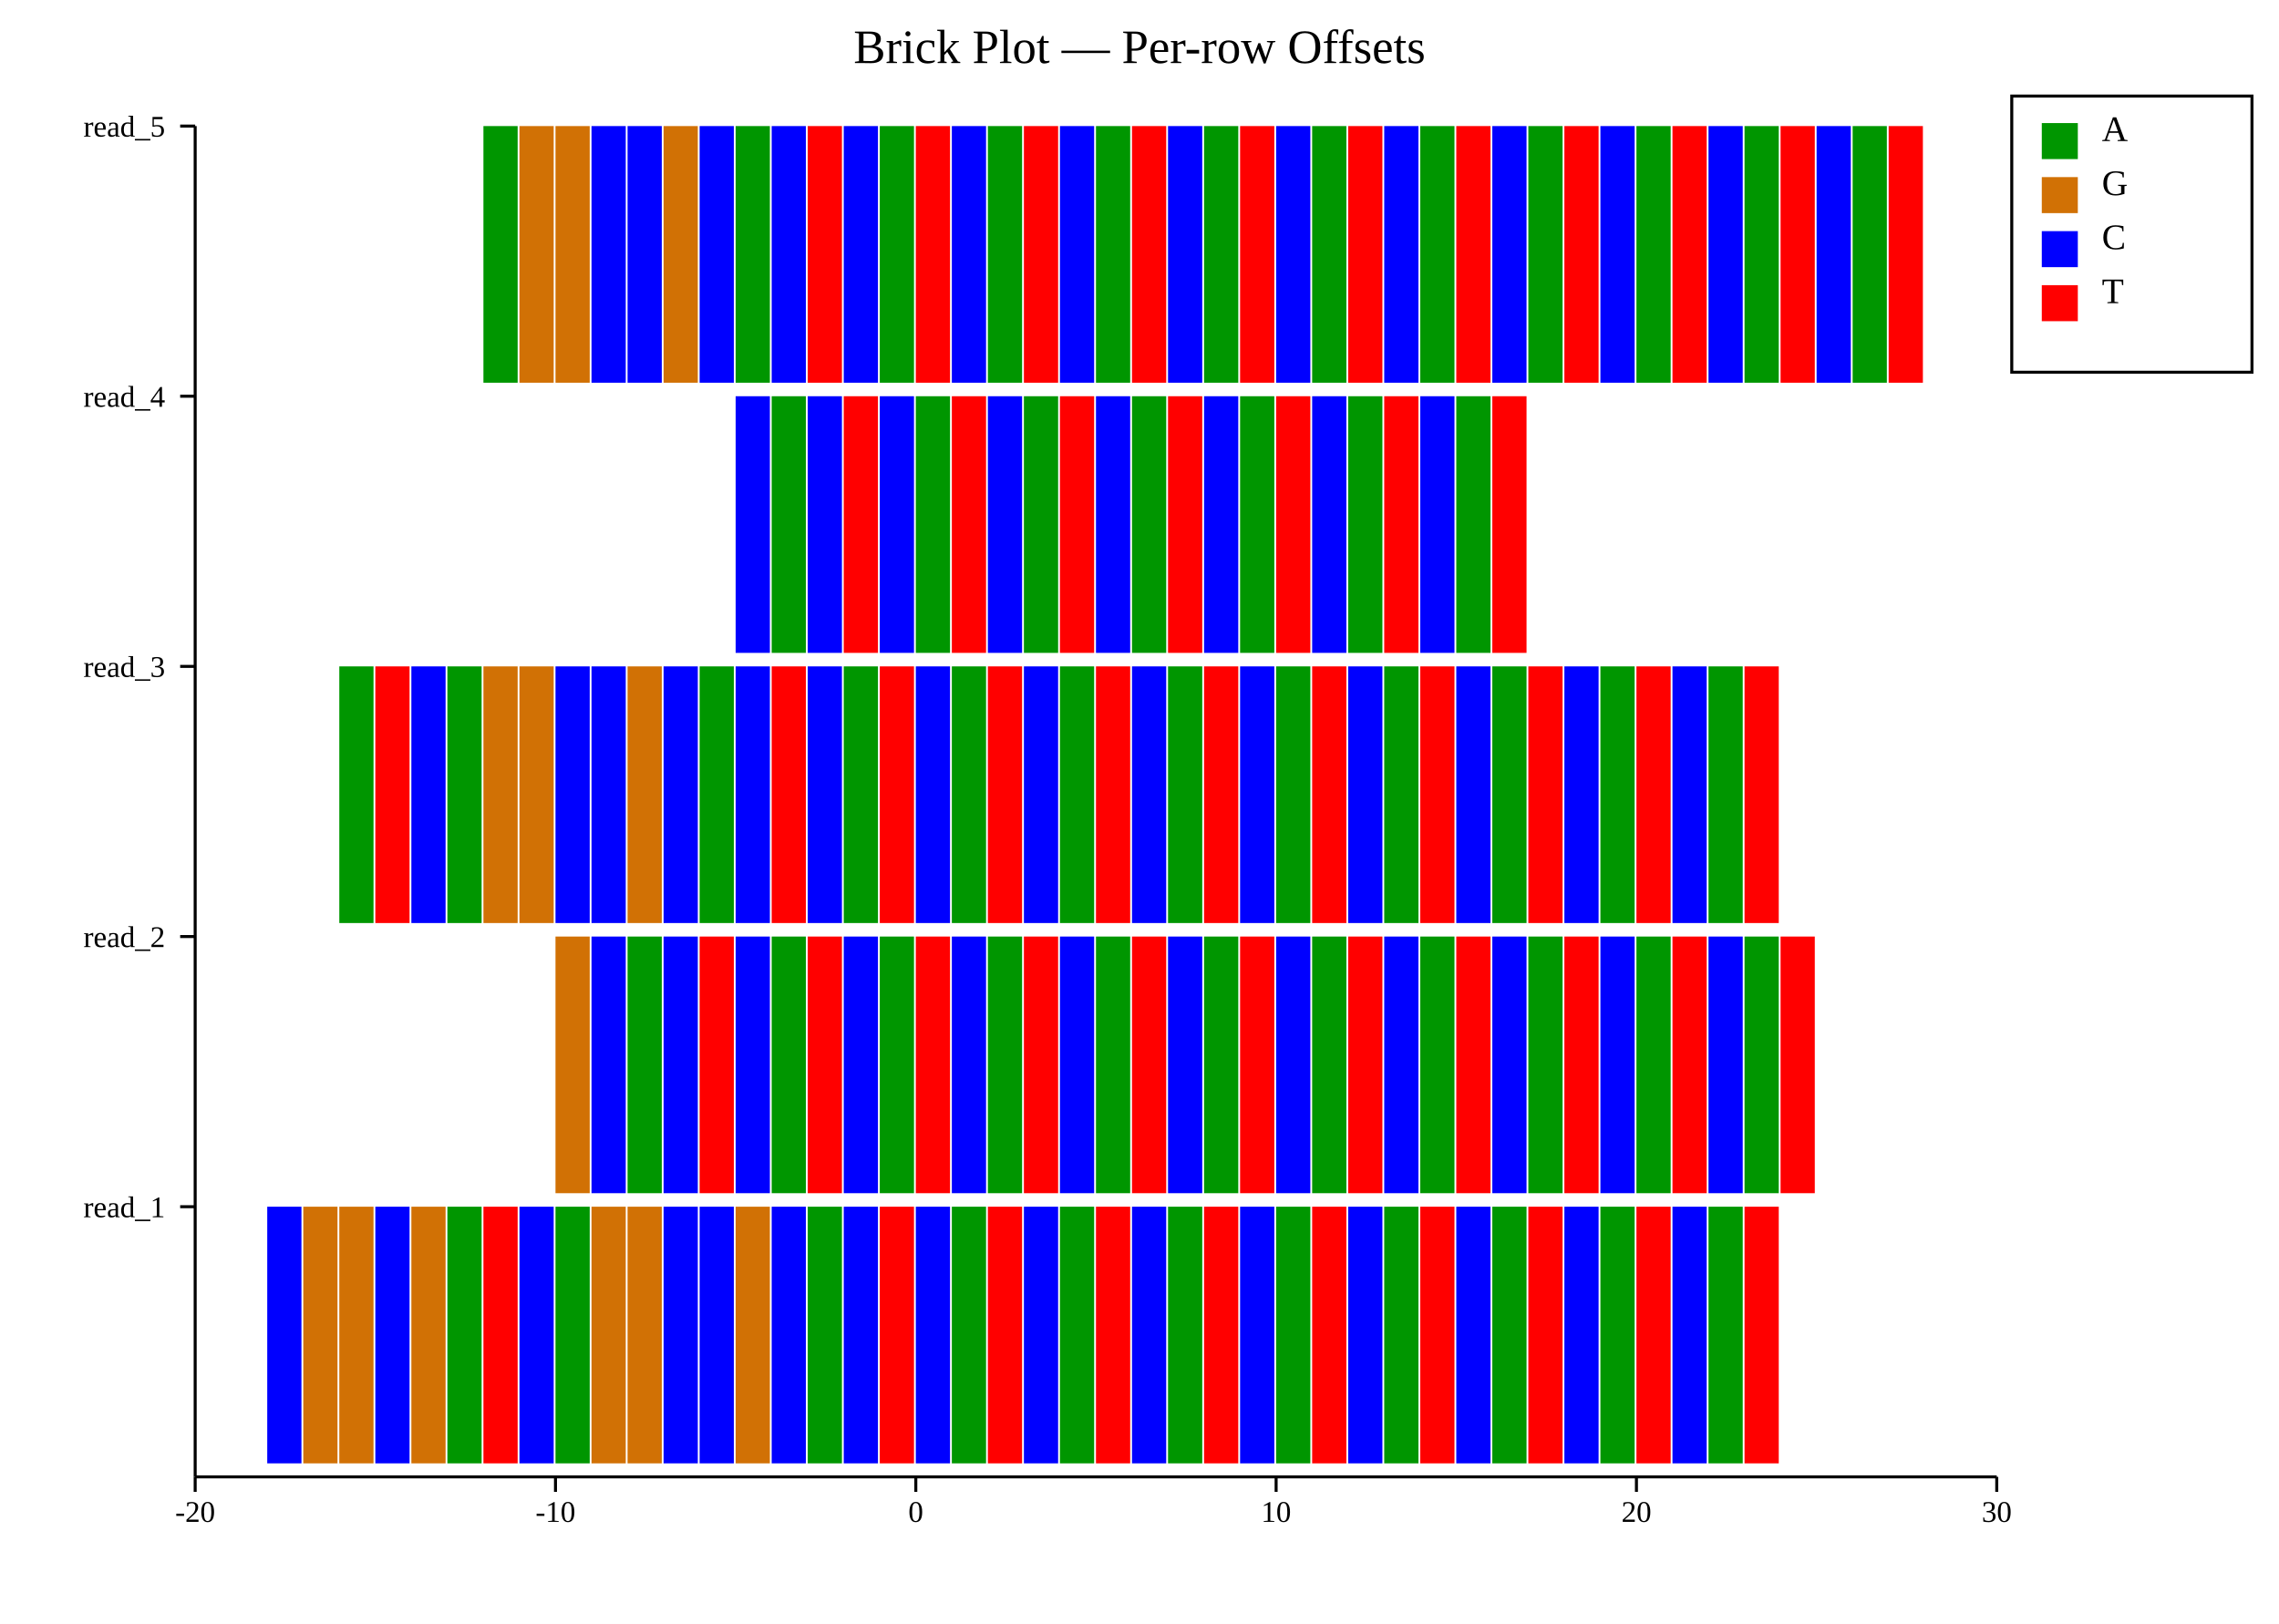
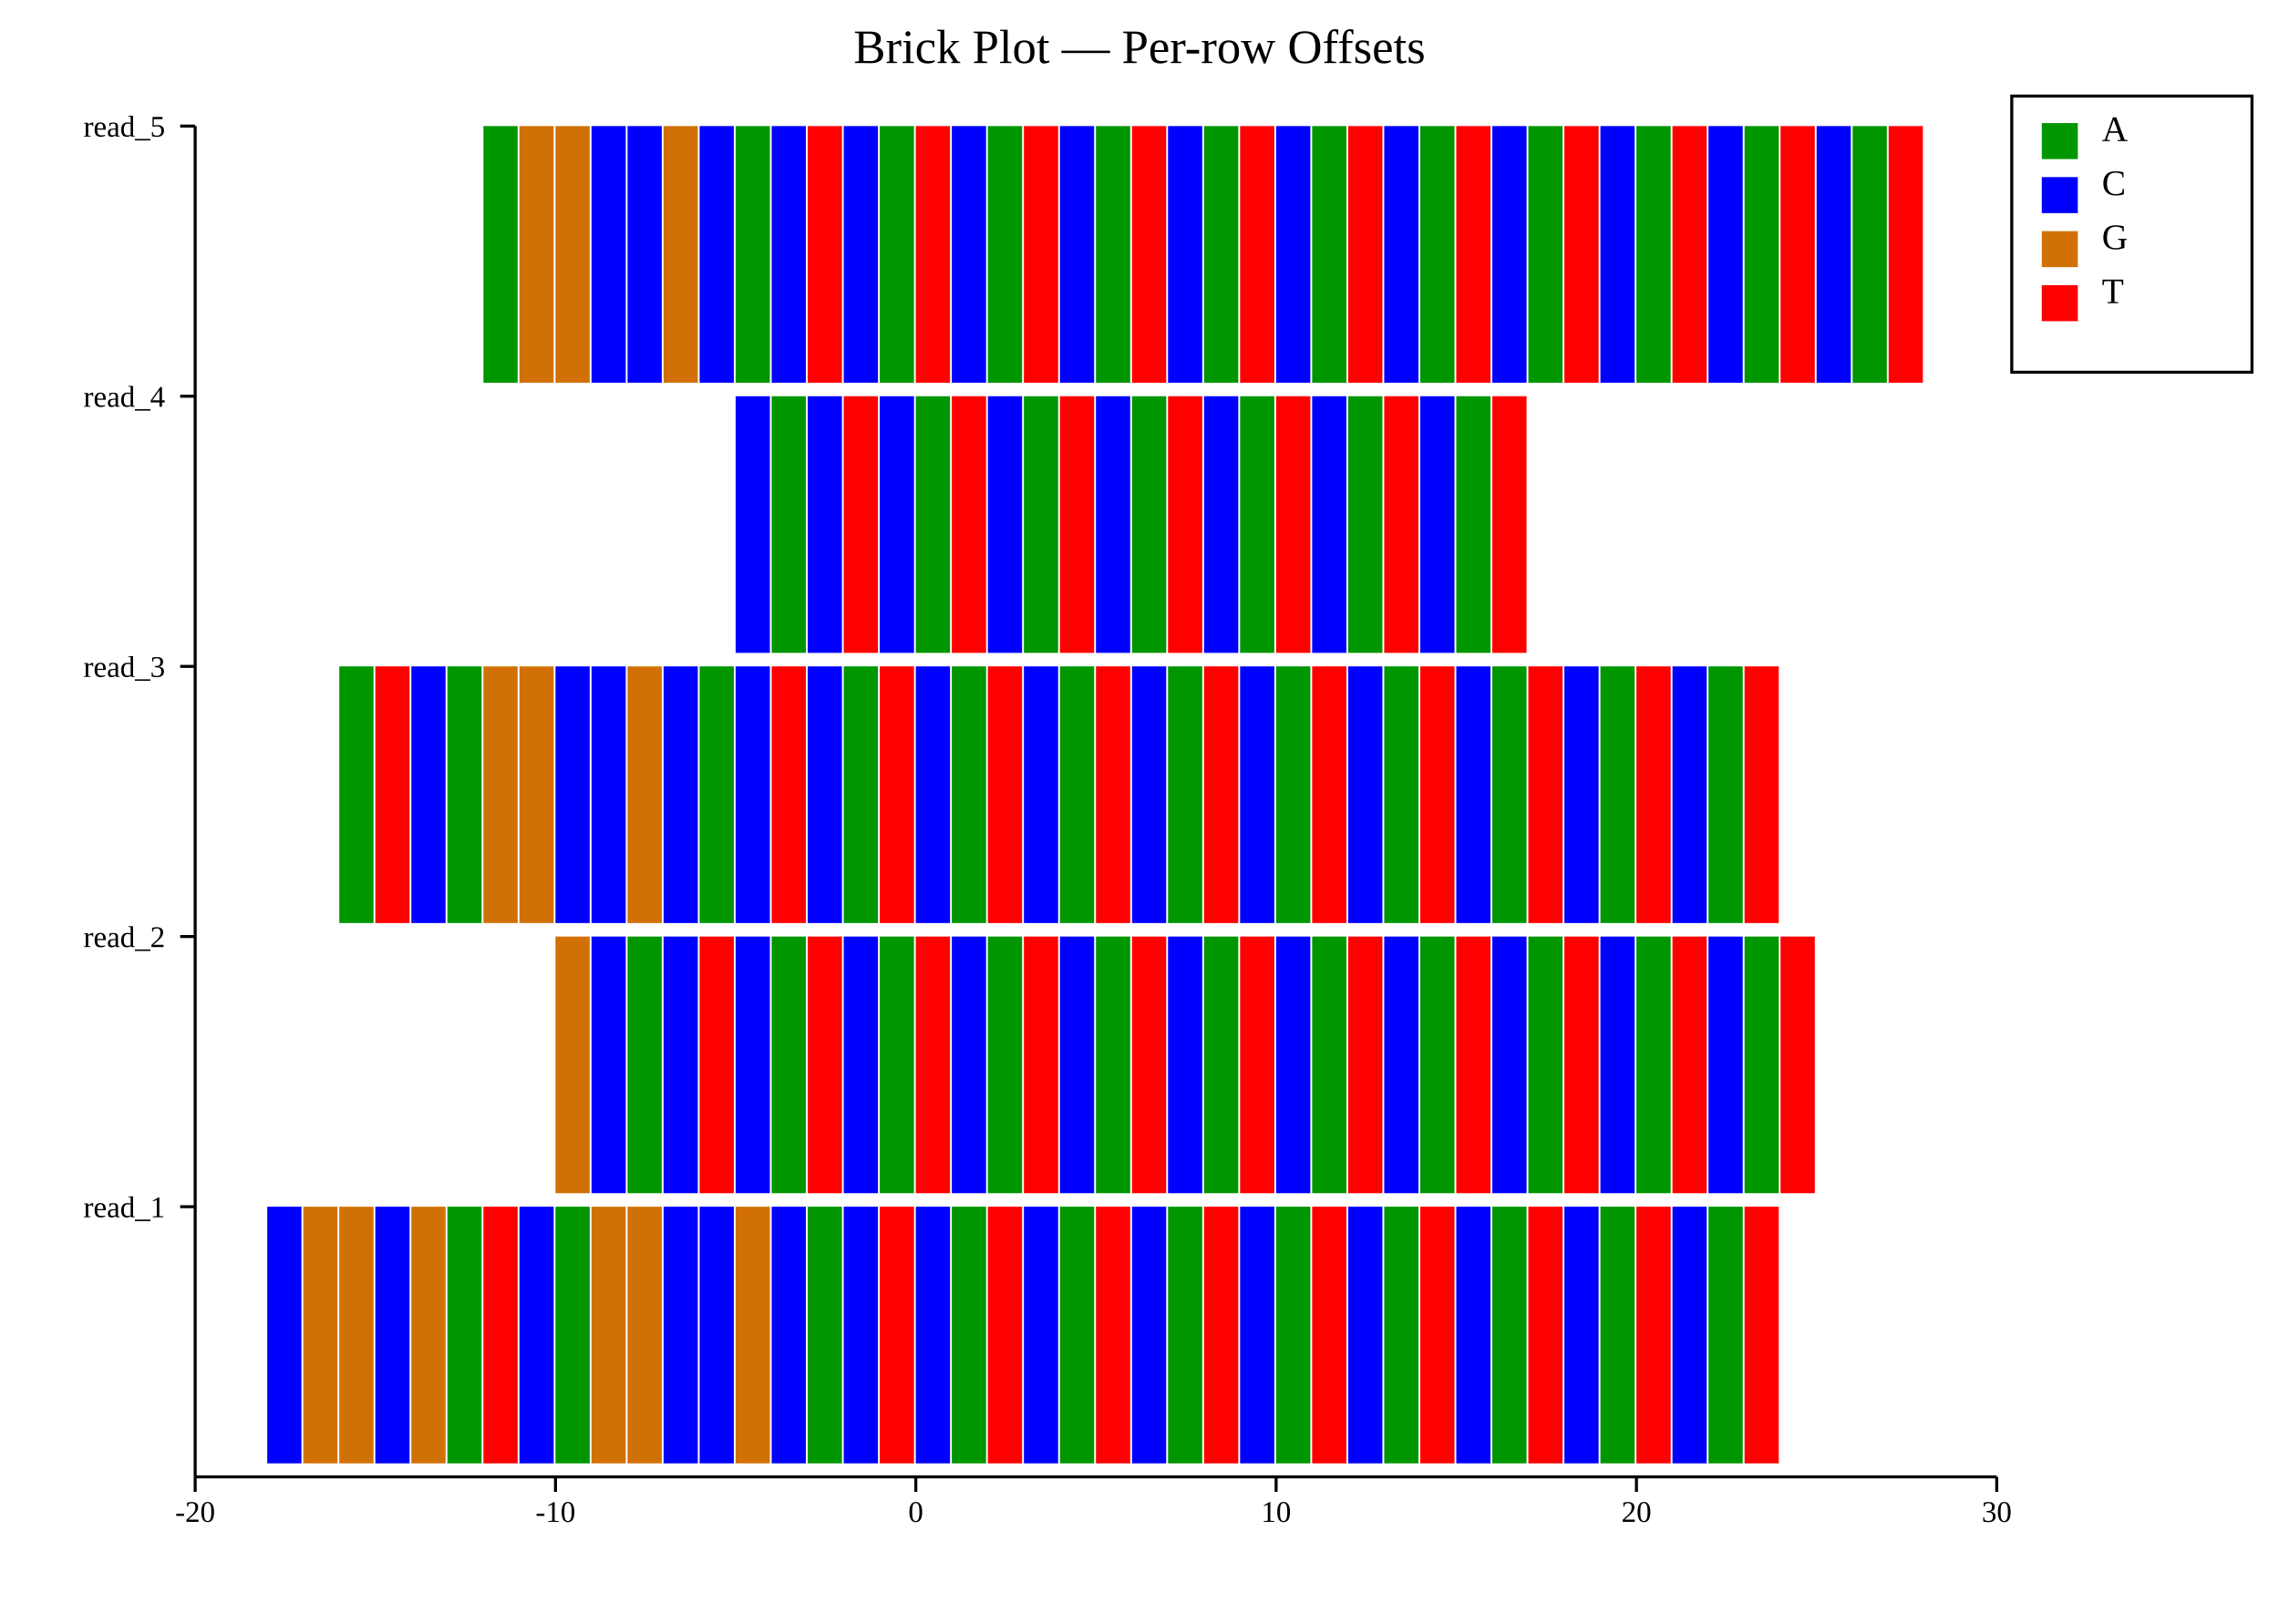
<svg xmlns="http://www.w3.org/2000/svg" width="759" height="541" fill="black">
  <rect width="100%" height="100%" fill="white" />
  <line x1="65" y1="492" x2="665" y2="492" stroke="black" stroke-width="1" />
  <line x1="65" y1="42" x2="65" y2="492" stroke="black" stroke-width="1" />
  <text x="55" y="405.5" font-size="10" text-anchor="end">read_1</text>
  <line x1="60" y1="402" x2="65" y2="402" stroke="black" stroke-width="1" />
  <text x="55" y="315.5" font-size="10" text-anchor="end">read_2</text>
  <line x1="60" y1="312" x2="65" y2="312" stroke="black" stroke-width="1" />
  <text x="55" y="225.5" font-size="10" text-anchor="end">read_3</text>
  <line x1="60" y1="222" x2="65" y2="222" stroke="black" stroke-width="1" />
  <text x="55" y="135.5" font-size="10" text-anchor="end">read_4</text>
  <line x1="60" y1="132" x2="65" y2="132" stroke="black" stroke-width="1" />
  <text x="55" y="45.5" font-size="10" text-anchor="end">read_5</text>
  <line x1="60" y1="42" x2="65" y2="42" stroke="black" stroke-width="1" />
  <line x1="65" y1="492" x2="65" y2="497" stroke="black" stroke-width="1" />
  <text x="65" y="507" font-size="10" text-anchor="middle">-20</text>
  <line x1="185" y1="492" x2="185" y2="497" stroke="black" stroke-width="1" />
  <text x="185" y="507" font-size="10" text-anchor="middle">-10</text>
  <line x1="305" y1="492" x2="305" y2="497" stroke="black" stroke-width="1" />
  <text x="305" y="507" font-size="10" text-anchor="middle">0</text>
  <line x1="425" y1="492" x2="425" y2="497" stroke="black" stroke-width="1" />
  <text x="425" y="507" font-size="10" text-anchor="middle">10</text>
  <line x1="545" y1="492" x2="545" y2="497" stroke="black" stroke-width="1" />
  <text x="545" y="507" font-size="10" text-anchor="middle">20</text>
  <line x1="665" y1="492" x2="665" y2="497" stroke="black" stroke-width="1" />
  <text x="665" y="507" font-size="10" text-anchor="middle">30</text>
  <text x="379.5" y="21" font-size="16" text-anchor="middle">Brick Plot — Per-row Offsets</text>
  <rect x="89" y="402" width="11.4" height="85.5" fill="rgb(0,0,255)" />
  <rect x="101" y="402" width="11.4" height="85.5" fill="rgb(209,113,5)" />
  <rect x="113" y="402" width="11.4" height="85.5" fill="rgb(209,113,5)" />
  <rect x="125" y="402" width="11.4" height="85.5" fill="rgb(0,0,255)" />
  <rect x="137" y="402" width="11.4" height="85.5" fill="rgb(209,113,5)" />
  <rect x="149" y="402" width="11.4" height="85.5" fill="rgb(0,150,0)" />
  <rect x="161" y="402" width="11.4" height="85.5" fill="rgb(255,0,0)" />
  <rect x="173" y="402" width="11.4" height="85.5" fill="rgb(0,0,255)" />
  <rect x="185" y="402" width="11.4" height="85.5" fill="rgb(0,150,0)" />
  <rect x="197" y="402" width="11.4" height="85.5" fill="rgb(209,113,5)" />
  <rect x="209" y="402" width="11.4" height="85.5" fill="rgb(209,113,5)" />
  <rect x="221" y="402" width="11.4" height="85.5" fill="rgb(0,0,255)" />
  <rect x="233" y="402" width="11.4" height="85.5" fill="rgb(0,0,255)" />
  <rect x="245" y="402" width="11.4" height="85.5" fill="rgb(209,113,5)" />
  <rect x="257" y="402" width="11.4" height="85.5" fill="rgb(0,0,255)" />
  <rect x="269" y="402" width="11.4" height="85.5" fill="rgb(0,150,0)" />
  <rect x="281" y="402" width="11.4" height="85.5" fill="rgb(0,0,255)" />
  <rect x="293" y="402" width="11.4" height="85.5" fill="rgb(255,0,0)" />
  <rect x="305" y="402" width="11.4" height="85.5" fill="rgb(0,0,255)" />
  <rect x="317" y="402" width="11.4" height="85.5" fill="rgb(0,150,0)" />
  <rect x="329" y="402" width="11.4" height="85.5" fill="rgb(255,0,0)" />
  <rect x="341" y="402" width="11.4" height="85.5" fill="rgb(0,0,255)" />
  <rect x="353" y="402" width="11.4" height="85.5" fill="rgb(0,150,0)" />
  <rect x="365" y="402" width="11.4" height="85.5" fill="rgb(255,0,0)" />
  <rect x="377" y="402" width="11.4" height="85.5" fill="rgb(0,0,255)" />
  <rect x="389" y="402" width="11.4" height="85.5" fill="rgb(0,150,0)" />
  <rect x="401" y="402" width="11.4" height="85.5" fill="rgb(255,0,0)" />
  <rect x="413" y="402" width="11.4" height="85.5" fill="rgb(0,0,255)" />
  <rect x="425" y="402" width="11.4" height="85.5" fill="rgb(0,150,0)" />
  <rect x="437" y="402" width="11.4" height="85.5" fill="rgb(255,0,0)" />
  <rect x="449" y="402" width="11.4" height="85.5" fill="rgb(0,0,255)" />
  <rect x="461" y="402" width="11.4" height="85.5" fill="rgb(0,150,0)" />
  <rect x="473" y="402" width="11.4" height="85.5" fill="rgb(255,0,0)" />
  <rect x="485" y="402" width="11.4" height="85.5" fill="rgb(0,0,255)" />
  <rect x="497" y="402" width="11.4" height="85.5" fill="rgb(0,150,0)" />
  <rect x="509" y="402" width="11.4" height="85.5" fill="rgb(255,0,0)" />
  <rect x="521" y="402" width="11.4" height="85.5" fill="rgb(0,0,255)" />
  <rect x="533" y="402" width="11.4" height="85.5" fill="rgb(0,150,0)" />
  <rect x="545" y="402" width="11.4" height="85.5" fill="rgb(255,0,0)" />
  <rect x="557" y="402" width="11.4" height="85.5" fill="rgb(0,0,255)" />
  <rect x="569" y="402" width="11.4" height="85.5" fill="rgb(0,150,0)" />
  <rect x="581" y="402" width="11.4" height="85.5" fill="rgb(255,0,0)" />
  <rect x="185" y="312" width="11.4" height="85.5" fill="rgb(209,113,5)" />
  <rect x="197" y="312" width="11.4" height="85.5" fill="rgb(0,0,255)" />
  <rect x="209" y="312" width="11.4" height="85.5" fill="rgb(0,150,0)" />
  <rect x="221" y="312" width="11.4" height="85.5" fill="rgb(0,0,255)" />
  <rect x="233" y="312" width="11.4" height="85.5" fill="rgb(255,0,0)" />
  <rect x="245" y="312" width="11.4" height="85.5" fill="rgb(0,0,255)" />
  <rect x="257" y="312" width="11.4" height="85.5" fill="rgb(0,150,0)" />
  <rect x="269" y="312" width="11.4" height="85.5" fill="rgb(255,0,0)" />
  <rect x="281" y="312" width="11.4" height="85.5" fill="rgb(0,0,255)" />
  <rect x="293" y="312" width="11.4" height="85.5" fill="rgb(0,150,0)" />
  <rect x="305" y="312" width="11.4" height="85.5" fill="rgb(255,0,0)" />
  <rect x="317" y="312" width="11.4" height="85.5" fill="rgb(0,0,255)" />
  <rect x="329" y="312" width="11.4" height="85.5" fill="rgb(0,150,0)" />
  <rect x="341" y="312" width="11.4" height="85.5" fill="rgb(255,0,0)" />
  <rect x="353" y="312" width="11.4" height="85.5" fill="rgb(0,0,255)" />
  <rect x="365" y="312" width="11.4" height="85.5" fill="rgb(0,150,0)" />
  <rect x="377" y="312" width="11.4" height="85.5" fill="rgb(255,0,0)" />
  <rect x="389" y="312" width="11.4" height="85.5" fill="rgb(0,0,255)" />
  <rect x="401" y="312" width="11.4" height="85.5" fill="rgb(0,150,0)" />
  <rect x="413" y="312" width="11.4" height="85.5" fill="rgb(255,0,0)" />
  <rect x="425" y="312" width="11.4" height="85.5" fill="rgb(0,0,255)" />
  <rect x="437" y="312" width="11.4" height="85.5" fill="rgb(0,150,0)" />
  <rect x="449" y="312" width="11.4" height="85.5" fill="rgb(255,0,0)" />
  <rect x="461" y="312" width="11.4" height="85.5" fill="rgb(0,0,255)" />
  <rect x="473" y="312" width="11.4" height="85.5" fill="rgb(0,150,0)" />
  <rect x="485" y="312" width="11.4" height="85.5" fill="rgb(255,0,0)" />
  <rect x="497" y="312" width="11.4" height="85.5" fill="rgb(0,0,255)" />
  <rect x="509" y="312" width="11.4" height="85.5" fill="rgb(0,150,0)" />
  <rect x="521" y="312" width="11.4" height="85.5" fill="rgb(255,0,0)" />
  <rect x="533" y="312" width="11.4" height="85.5" fill="rgb(0,0,255)" />
  <rect x="545" y="312" width="11.4" height="85.5" fill="rgb(0,150,0)" />
  <rect x="557" y="312" width="11.4" height="85.5" fill="rgb(255,0,0)" />
  <rect x="569" y="312" width="11.4" height="85.5" fill="rgb(0,0,255)" />
  <rect x="581" y="312" width="11.4" height="85.5" fill="rgb(0,150,0)" />
  <rect x="593" y="312" width="11.4" height="85.5" fill="rgb(255,0,0)" />
  <rect x="113" y="222" width="11.4" height="85.5" fill="rgb(0,150,0)" />
  <rect x="125" y="222" width="11.4" height="85.5" fill="rgb(255,0,0)" />
  <rect x="137" y="222" width="11.4" height="85.5" fill="rgb(0,0,255)" />
  <rect x="149" y="222" width="11.4" height="85.5" fill="rgb(0,150,0)" />
  <rect x="161" y="222" width="11.4" height="85.5" fill="rgb(209,113,5)" />
  <rect x="173" y="222" width="11.4" height="85.5" fill="rgb(209,113,5)" />
  <rect x="185" y="222" width="11.4" height="85.5" fill="rgb(0,0,255)" />
  <rect x="197" y="222" width="11.4" height="85.5" fill="rgb(0,0,255)" />
  <rect x="209" y="222" width="11.4" height="85.5" fill="rgb(209,113,5)" />
  <rect x="221" y="222" width="11.4" height="85.5" fill="rgb(0,0,255)" />
  <rect x="233" y="222" width="11.4" height="85.5" fill="rgb(0,150,0)" />
  <rect x="245" y="222" width="11.4" height="85.5" fill="rgb(0,0,255)" />
  <rect x="257" y="222" width="11.4" height="85.5" fill="rgb(255,0,0)" />
  <rect x="269" y="222" width="11.4" height="85.5" fill="rgb(0,0,255)" />
  <rect x="281" y="222" width="11.4" height="85.5" fill="rgb(0,150,0)" />
  <rect x="293" y="222" width="11.4" height="85.5" fill="rgb(255,0,0)" />
  <rect x="305" y="222" width="11.4" height="85.5" fill="rgb(0,0,255)" />
  <rect x="317" y="222" width="11.4" height="85.5" fill="rgb(0,150,0)" />
  <rect x="329" y="222" width="11.4" height="85.5" fill="rgb(255,0,0)" />
  <rect x="341" y="222" width="11.4" height="85.5" fill="rgb(0,0,255)" />
  <rect x="353" y="222" width="11.4" height="85.5" fill="rgb(0,150,0)" />
  <rect x="365" y="222" width="11.4" height="85.5" fill="rgb(255,0,0)" />
  <rect x="377" y="222" width="11.4" height="85.5" fill="rgb(0,0,255)" />
  <rect x="389" y="222" width="11.4" height="85.5" fill="rgb(0,150,0)" />
  <rect x="401" y="222" width="11.4" height="85.5" fill="rgb(255,0,0)" />
  <rect x="413" y="222" width="11.4" height="85.5" fill="rgb(0,0,255)" />
  <rect x="425" y="222" width="11.4" height="85.5" fill="rgb(0,150,0)" />
  <rect x="437" y="222" width="11.4" height="85.5" fill="rgb(255,0,0)" />
  <rect x="449" y="222" width="11.4" height="85.5" fill="rgb(0,0,255)" />
  <rect x="461" y="222" width="11.4" height="85.5" fill="rgb(0,150,0)" />
  <rect x="473" y="222" width="11.4" height="85.5" fill="rgb(255,0,0)" />
  <rect x="485" y="222" width="11.4" height="85.5" fill="rgb(0,0,255)" />
  <rect x="497" y="222" width="11.4" height="85.5" fill="rgb(0,150,0)" />
  <rect x="509" y="222" width="11.4" height="85.5" fill="rgb(255,0,0)" />
  <rect x="521" y="222" width="11.4" height="85.5" fill="rgb(0,0,255)" />
  <rect x="533" y="222" width="11.4" height="85.5" fill="rgb(0,150,0)" />
  <rect x="545" y="222" width="11.4" height="85.5" fill="rgb(255,0,0)" />
  <rect x="557" y="222" width="11.4" height="85.5" fill="rgb(0,0,255)" />
  <rect x="569" y="222" width="11.4" height="85.5" fill="rgb(0,150,0)" />
  <rect x="581" y="222" width="11.4" height="85.5" fill="rgb(255,0,0)" />
  <rect x="245" y="132" width="11.4" height="85.5" fill="rgb(0,0,255)" />
  <rect x="257" y="132" width="11.4" height="85.5" fill="rgb(0,150,0)" />
  <rect x="269" y="132" width="11.4" height="85.5" fill="rgb(0,0,255)" />
  <rect x="281" y="132" width="11.4" height="85.5" fill="rgb(255,0,0)" />
  <rect x="293" y="132" width="11.4" height="85.5" fill="rgb(0,0,255)" />
  <rect x="305" y="132" width="11.4" height="85.5" fill="rgb(0,150,0)" />
  <rect x="317" y="132" width="11.4" height="85.5" fill="rgb(255,0,0)" />
  <rect x="329" y="132" width="11.4" height="85.5" fill="rgb(0,0,255)" />
  <rect x="341" y="132" width="11.4" height="85.5" fill="rgb(0,150,0)" />
  <rect x="353" y="132" width="11.4" height="85.5" fill="rgb(255,0,0)" />
  <rect x="365" y="132" width="11.4" height="85.5" fill="rgb(0,0,255)" />
  <rect x="377" y="132" width="11.4" height="85.5" fill="rgb(0,150,0)" />
  <rect x="389" y="132" width="11.4" height="85.5" fill="rgb(255,0,0)" />
  <rect x="401" y="132" width="11.4" height="85.5" fill="rgb(0,0,255)" />
  <rect x="413" y="132" width="11.4" height="85.5" fill="rgb(0,150,0)" />
  <rect x="425" y="132" width="11.4" height="85.5" fill="rgb(255,0,0)" />
  <rect x="437" y="132" width="11.4" height="85.5" fill="rgb(0,0,255)" />
  <rect x="449" y="132" width="11.4" height="85.5" fill="rgb(0,150,0)" />
  <rect x="461" y="132" width="11.4" height="85.5" fill="rgb(255,0,0)" />
  <rect x="473" y="132" width="11.4" height="85.5" fill="rgb(0,0,255)" />
  <rect x="485" y="132" width="11.4" height="85.5" fill="rgb(0,150,0)" />
  <rect x="497" y="132" width="11.4" height="85.5" fill="rgb(255,0,0)" />
  <rect x="161" y="42" width="11.4" height="85.5" fill="rgb(0,150,0)" />
  <rect x="173" y="42" width="11.4" height="85.5" fill="rgb(209,113,5)" />
  <rect x="185" y="42" width="11.4" height="85.5" fill="rgb(209,113,5)" />
  <rect x="197" y="42" width="11.4" height="85.5" fill="rgb(0,0,255)" />
  <rect x="209" y="42" width="11.4" height="85.5" fill="rgb(0,0,255)" />
  <rect x="221" y="42" width="11.4" height="85.5" fill="rgb(209,113,5)" />
  <rect x="233" y="42" width="11.4" height="85.5" fill="rgb(0,0,255)" />
  <rect x="245" y="42" width="11.4" height="85.5" fill="rgb(0,150,0)" />
  <rect x="257" y="42" width="11.4" height="85.5" fill="rgb(0,0,255)" />
  <rect x="269" y="42" width="11.4" height="85.5" fill="rgb(255,0,0)" />
  <rect x="281" y="42" width="11.4" height="85.5" fill="rgb(0,0,255)" />
  <rect x="293" y="42" width="11.4" height="85.5" fill="rgb(0,150,0)" />
  <rect x="305" y="42" width="11.4" height="85.5" fill="rgb(255,0,0)" />
  <rect x="317" y="42" width="11.4" height="85.5" fill="rgb(0,0,255)" />
  <rect x="329" y="42" width="11.4" height="85.5" fill="rgb(0,150,0)" />
  <rect x="341" y="42" width="11.4" height="85.5" fill="rgb(255,0,0)" />
  <rect x="353" y="42" width="11.4" height="85.5" fill="rgb(0,0,255)" />
  <rect x="365" y="42" width="11.4" height="85.5" fill="rgb(0,150,0)" />
  <rect x="377" y="42" width="11.4" height="85.5" fill="rgb(255,0,0)" />
  <rect x="389" y="42" width="11.4" height="85.5" fill="rgb(0,0,255)" />
  <rect x="401" y="42" width="11.4" height="85.5" fill="rgb(0,150,0)" />
  <rect x="413" y="42" width="11.4" height="85.5" fill="rgb(255,0,0)" />
  <rect x="425" y="42" width="11.4" height="85.5" fill="rgb(0,0,255)" />
  <rect x="437" y="42" width="11.4" height="85.5" fill="rgb(0,150,0)" />
  <rect x="449" y="42" width="11.4" height="85.5" fill="rgb(255,0,0)" />
  <rect x="461" y="42" width="11.4" height="85.5" fill="rgb(0,0,255)" />
  <rect x="473" y="42" width="11.4" height="85.5" fill="rgb(0,150,0)" />
  <rect x="485" y="42" width="11.4" height="85.5" fill="rgb(255,0,0)" />
  <rect x="497" y="42" width="11.4" height="85.5" fill="rgb(0,0,255)" />
  <rect x="509" y="42" width="11.4" height="85.5" fill="rgb(0,150,0)" />
  <rect x="521" y="42" width="11.4" height="85.5" fill="rgb(255,0,0)" />
  <rect x="533" y="42" width="11.4" height="85.5" fill="rgb(0,0,255)" />
  <rect x="545" y="42" width="11.4" height="85.5" fill="rgb(0,150,0)" />
  <rect x="557" y="42" width="11.4" height="85.5" fill="rgb(255,0,0)" />
  <rect x="569" y="42" width="11.4" height="85.5" fill="rgb(0,0,255)" />
  <rect x="581" y="42" width="11.4" height="85.5" fill="rgb(0,150,0)" />
  <rect x="593" y="42" width="11.4" height="85.5" fill="rgb(255,0,0)" />
  <rect x="605" y="42" width="11.4" height="85.5" fill="rgb(0,0,255)" />
  <rect x="617" y="42" width="11.4" height="85.5" fill="rgb(0,150,0)" />
  <rect x="629" y="42" width="11.4" height="85.5" fill="rgb(255,0,0)" />
  <rect x="670" y="32" width="80" height="92" fill="white" />
  <rect x="670" y="32" width="80" height="92" fill="none" stroke="black" stroke-width="1" />
  <text x="700" y="47" font-size="12" text-anchor="start">A</text>
  <rect x="680" y="41" width="12" height="12" fill="rgb(0,150,0)" />
-   <text x="700" y="65" font-size="12" text-anchor="start">G</text>
-   <rect x="680" y="59" width="12" height="12" fill="rgb(209,113,5)" />
-   <text x="700" y="83" font-size="12" text-anchor="start">C</text>
-   <rect x="680" y="77" width="12" height="12" fill="rgb(0,0,255)" />
+   <text x="700" y="65" font-size="12" text-anchor="start">C</text>
+   <rect x="680" y="59" width="12" height="12" fill="rgb(0,0,255)" />
+   <text x="700" y="83" font-size="12" text-anchor="start">G</text>
+   <rect x="680" y="77" width="12" height="12" fill="rgb(209,113,5)" />
  <text x="700" y="101" font-size="12" text-anchor="start">T</text>
  <rect x="680" y="95" width="12" height="12" fill="rgb(255,0,0)" />
</svg>
